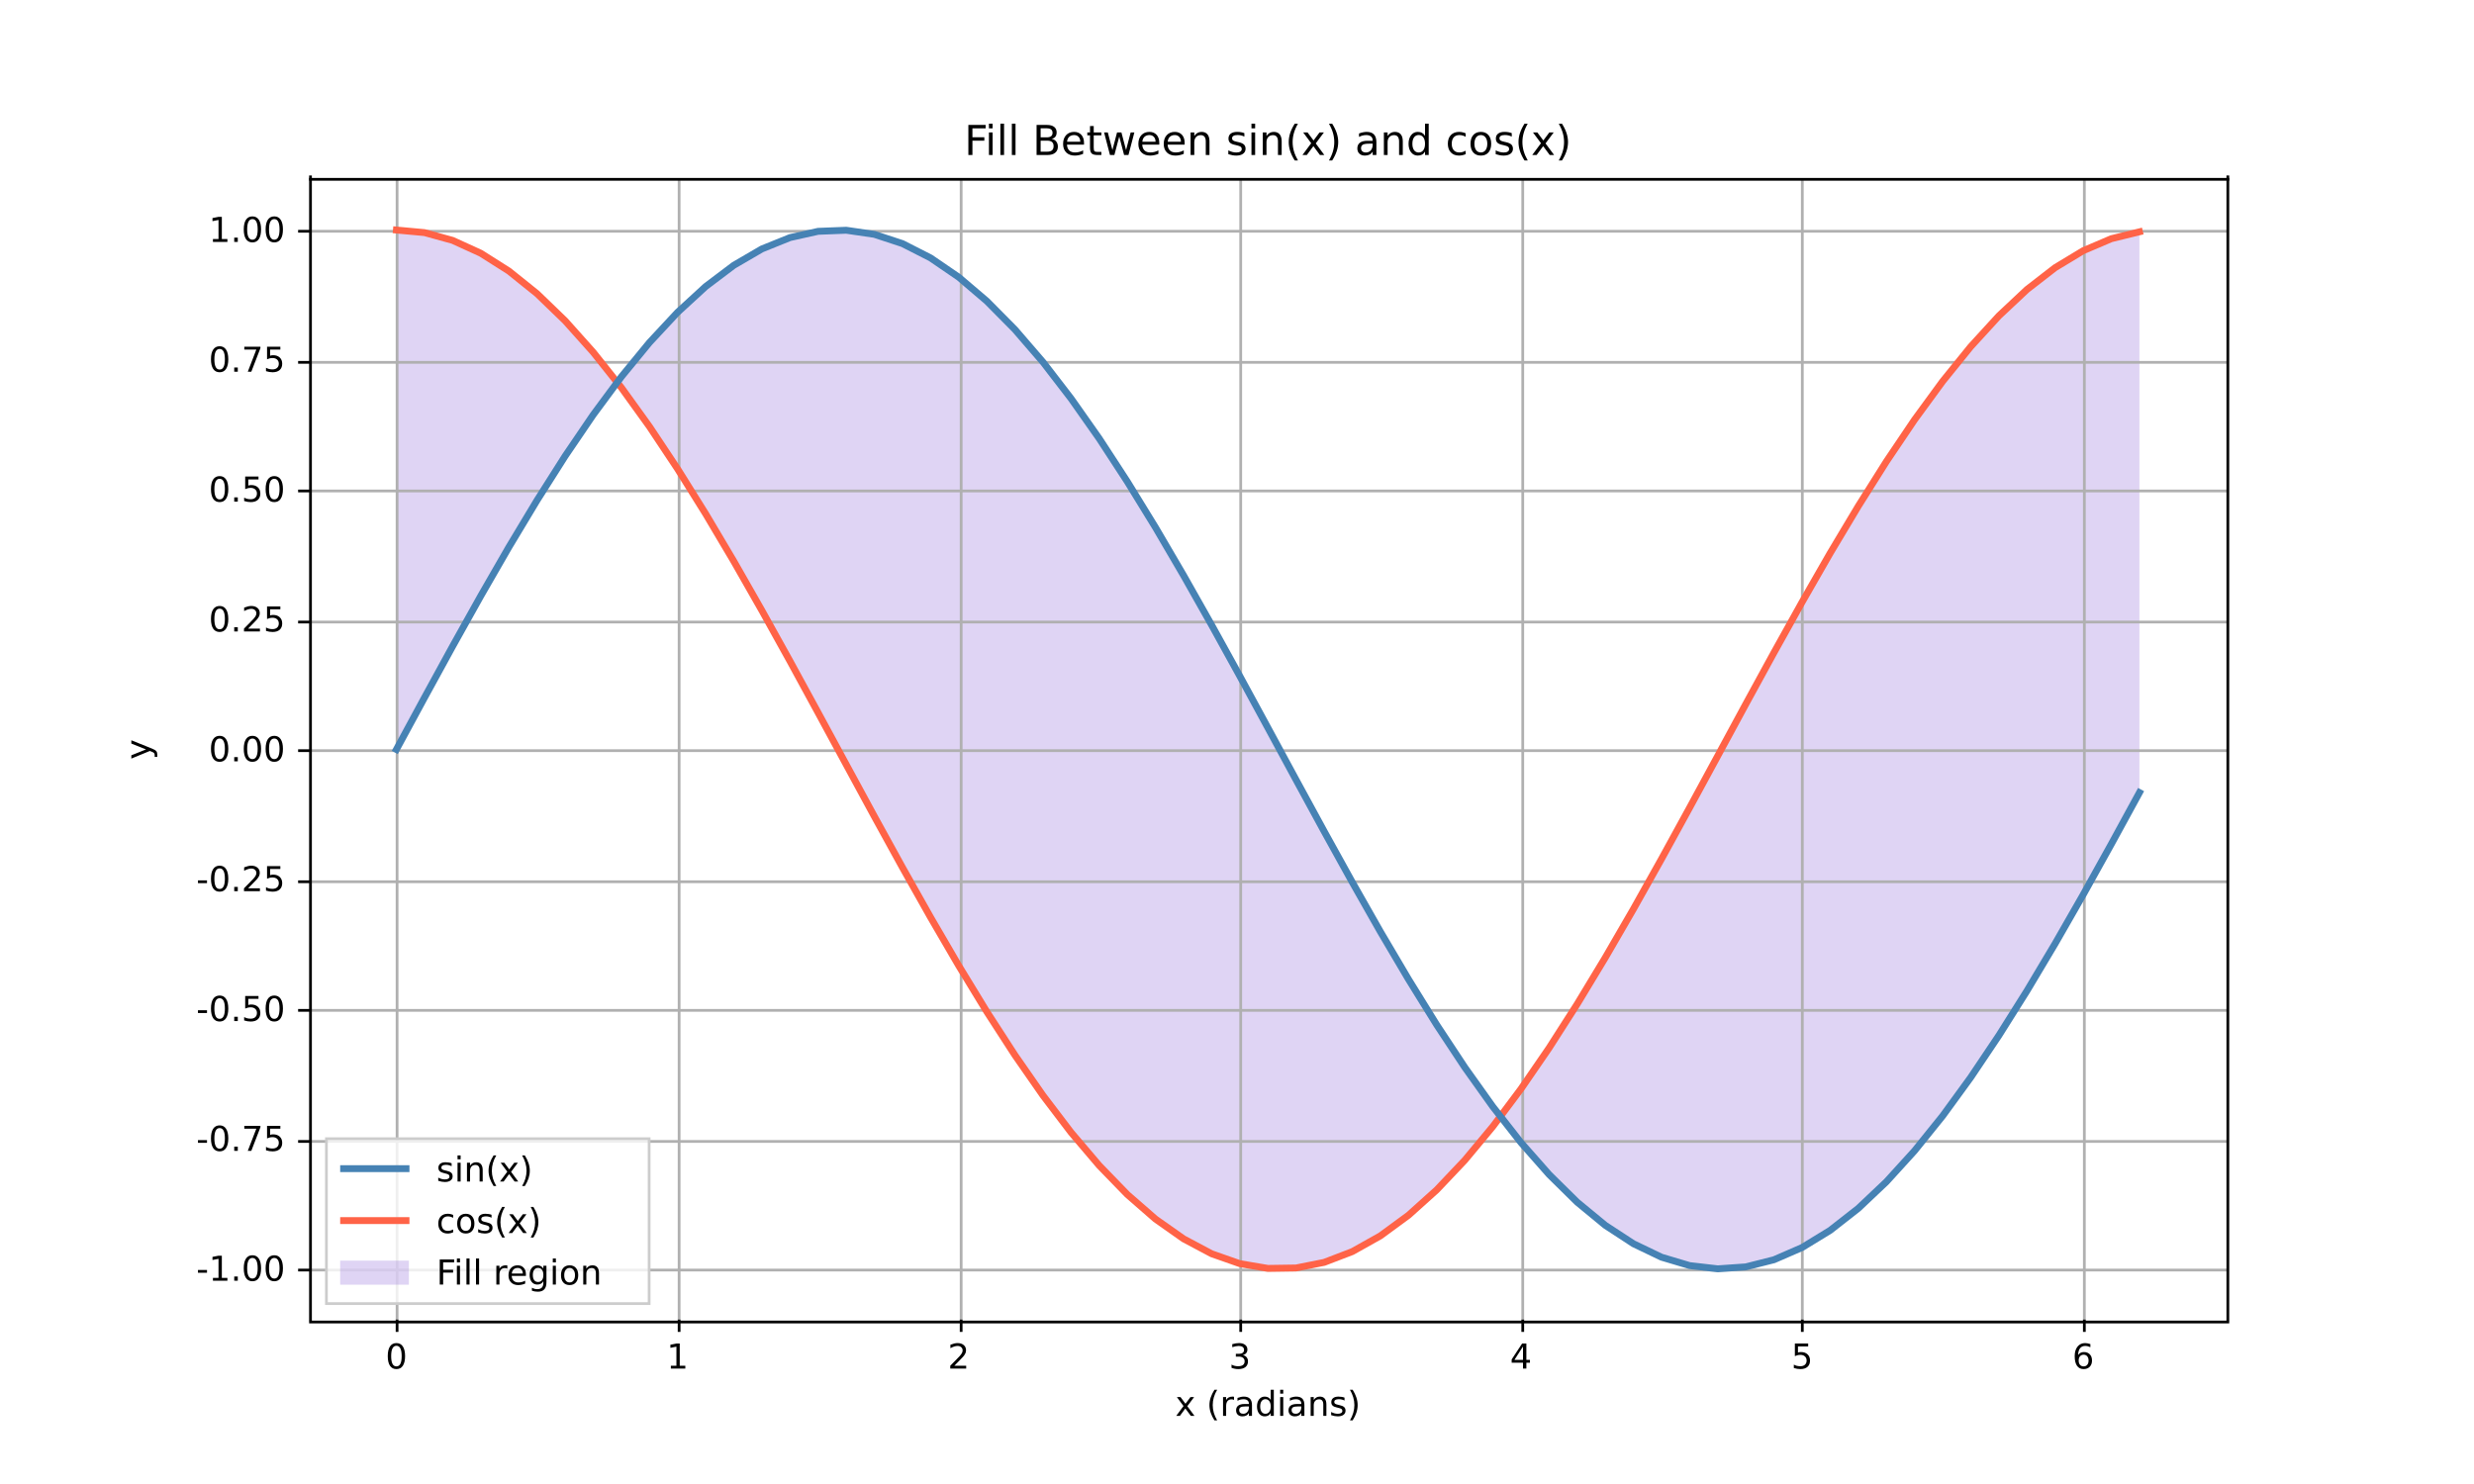
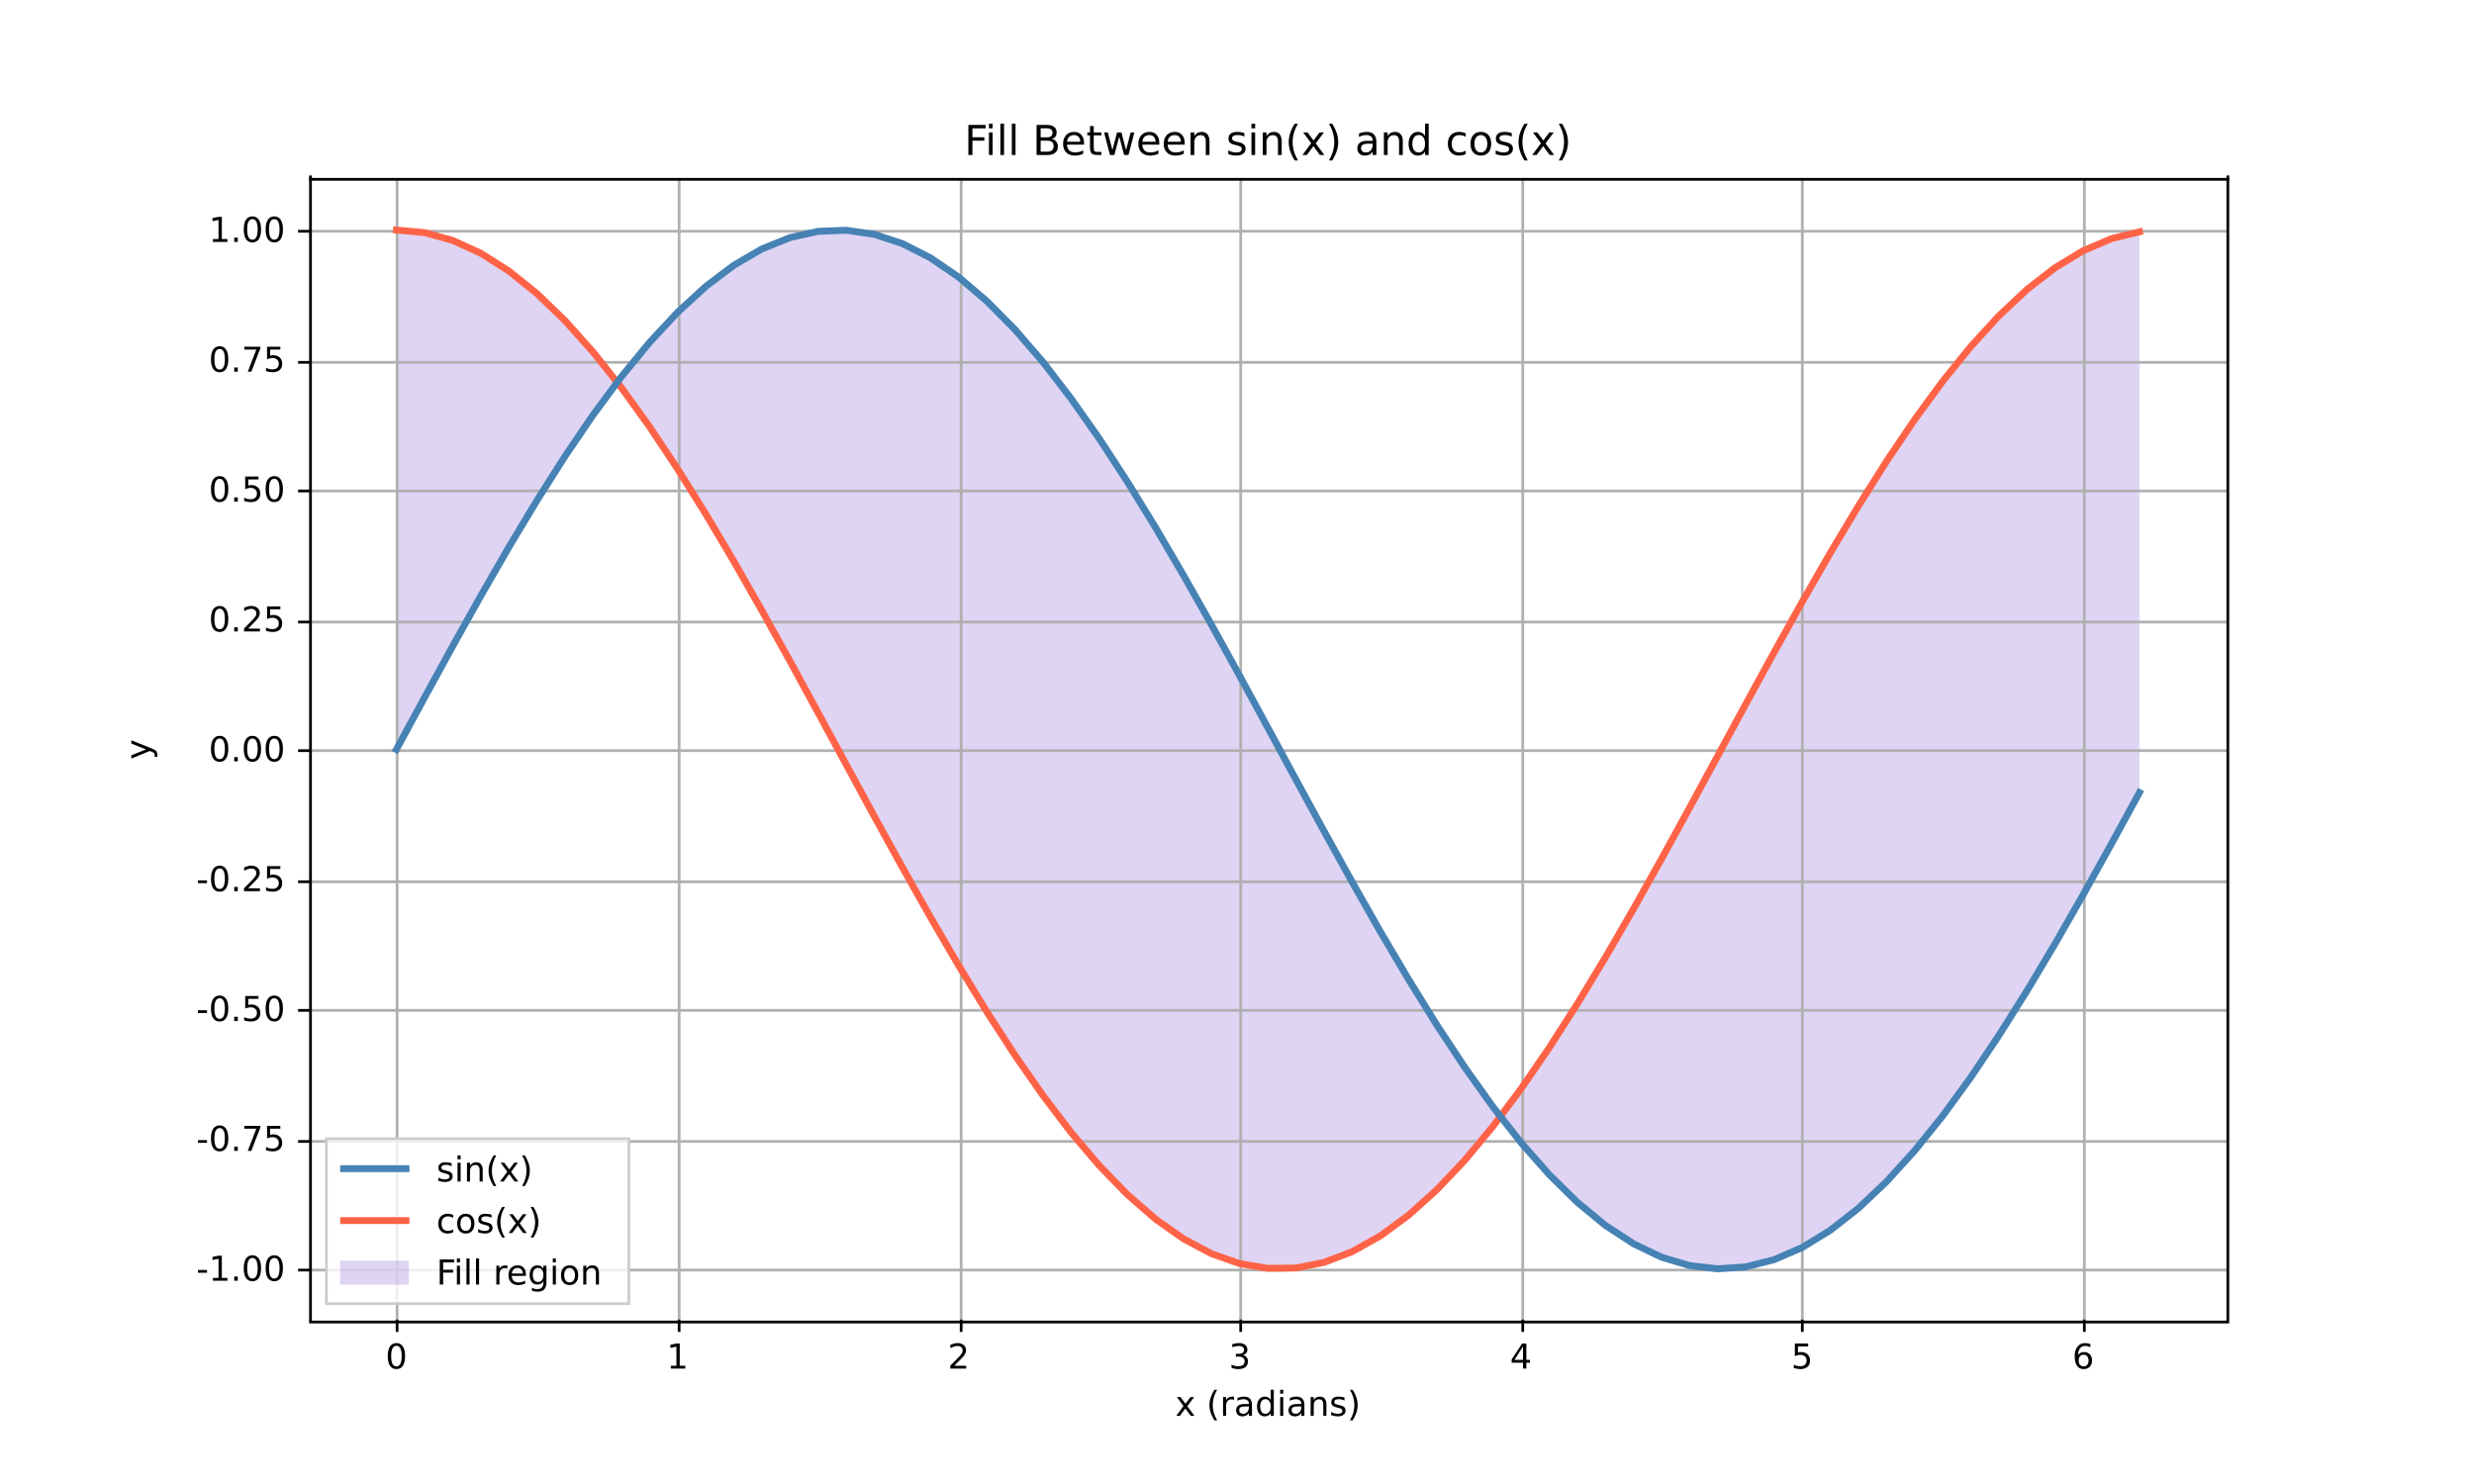
<svg xmlns="http://www.w3.org/2000/svg" width="1000" height="600" viewBox="0 0 1000 600">
  <defs>
    <clipPath id="clip-1">
      <rect x="125.00" y="66.00" width="775.00" height="462.00" />
    </clipPath>
    <clipPath id="clip-2">
      <rect x="125.00" y="66.00" width="775.00" height="462.00" />
    </clipPath>
    <clipPath id="clip-3">
      <rect x="125.00" y="66.00" width="775.00" height="462.00" />
    </clipPath>
    <clipPath id="clip-4">
      <rect x="125.00" y="66.00" width="775.00" height="462.00" />
    </clipPath>
    <clipPath id="clip-5">
      <rect x="125.00" y="66.00" width="775.00" height="462.00" />
    </clipPath>
    <clipPath id="clip-6">
      <rect x="125.00" y="66.00" width="775.00" height="462.00" />
    </clipPath>
    <clipPath id="clip-7">
      <rect x="125.00" y="66.00" width="775.00" height="462.00" />
    </clipPath>
    <clipPath id="clip-8">
      <rect x="125.00" y="66.00" width="775.00" height="462.00" />
    </clipPath>
    <clipPath id="clip-9">
      <rect x="125.00" y="66.00" width="775.00" height="462.00" />
    </clipPath>
    <clipPath id="clip-10">
      <rect x="125.00" y="66.00" width="775.00" height="462.00" />
    </clipPath>
    <clipPath id="clip-11">
      <rect x="125.00" y="66.00" width="775.00" height="462.00" />
    </clipPath>
    <clipPath id="clip-12">
      <rect x="125.00" y="66.00" width="775.00" height="462.00" />
    </clipPath>
    <clipPath id="clip-13">
      <rect x="125.00" y="66.00" width="775.00" height="462.00" />
    </clipPath>
    <clipPath id="clip-14">
      <rect x="125.00" y="66.00" width="775.00" height="462.00" />
    </clipPath>
    <clipPath id="clip-15">
      <rect x="125.00" y="66.00" width="775.00" height="462.00" />
    </clipPath>
    <clipPath id="clip-16">
      <rect x="125.00" y="66.00" width="775.00" height="462.00" />
    </clipPath>
  </defs>
  <g transform="translate(0,600) scale(1,-1)">
    <rect width="1000" height="600" fill="white" />
    <path d="M 0.00 0.00 L 1000.00 0.00 L 1000.00 600.00 L 0.00 600.00 L 0.00 0.00 Z " fill="#FFFFFF" fill-opacity="1.00" stroke="#000000" stroke-opacity="1.00" stroke-width="0.00" stroke-linecap="butt" stroke-linejoin="miter" />
    <path d="M 125.00 66.00 L 900.00 66.00 L 900.00 528.00 L 125.00 528.00 L 125.00 66.00 Z " fill="#FFFFFF" fill-opacity="1.00" stroke="none" stroke-opacity="0.00" stroke-width="0.00" stroke-linecap="butt" stroke-linejoin="miter" />
    <path d="M 160.23 507.00 L 171.59 505.95 L 182.95 502.81 L 194.32 497.62 L 205.68 490.42 L 217.05 481.29 L 228.41 470.32 L 239.77 457.61 L 251.14 443.31 L 262.50 427.54 L 273.86 410.46 L 285.23 392.25 L 296.59 373.09 L 307.95 353.17 L 319.32 332.69 L 330.68 311.85 L 342.05 290.86 L 353.41 269.93 L 364.77 249.28 L 376.14 229.10 L 387.50 209.60 L 398.86 190.97 L 410.23 173.40 L 421.59 157.07 L 432.95 142.13 L 444.32 128.75 L 455.68 117.04 L 467.05 107.13 L 478.41 99.12 L 489.77 93.08 L 501.14 89.09 L 512.50 87.17 L 523.86 87.34 L 535.23 89.61 L 546.59 93.96 L 557.95 100.33 L 569.32 108.67 L 580.68 118.88 L 592.05 130.88 L 603.41 144.54 L 614.77 159.72 L 626.14 176.27 L 637.50 194.03 L 648.86 212.82 L 660.23 232.45 L 671.59 252.72 L 682.95 273.44 L 694.32 294.39 L 705.68 315.37 L 717.05 336.16 L 728.41 356.56 L 739.77 376.37 L 751.14 395.38 L 762.50 413.42 L 773.86 430.28 L 785.23 445.82 L 796.59 459.87 L 807.95 472.29 L 819.32 482.96 L 830.68 491.77 L 842.05 498.64 L 853.41 503.49 L 864.77 506.27 L 864.77 279.54 L 853.41 258.74 L 842.05 238.31 L 830.68 218.47 L 819.32 199.42 L 807.95 181.34 L 796.59 164.42 L 785.23 148.82 L 773.86 134.71 L 762.50 122.21 L 751.14 111.46 L 739.77 102.56 L 728.41 95.61 L 717.05 90.67 L 705.68 87.79 L 694.32 87.00 L 682.95 88.31 L 671.59 91.70 L 660.23 97.15 L 648.86 104.59 L 637.50 113.95 L 626.14 125.15 L 614.77 138.06 L 603.41 152.56 L 592.05 168.50 L 580.68 185.72 L 569.32 204.06 L 557.95 223.32 L 546.59 243.33 L 535.23 263.86 L 523.86 284.73 L 512.50 305.72 L 501.14 326.63 L 489.77 347.24 L 478.41 367.34 L 467.05 386.75 L 455.68 405.25 L 444.32 422.68 L 432.95 438.84 L 421.59 453.60 L 410.23 466.78 L 398.86 478.27 L 387.50 487.95 L 376.14 495.72 L 364.77 501.51 L 353.41 505.25 L 342.05 506.91 L 330.68 506.47 L 319.32 503.94 L 307.95 499.35 L 296.59 492.73 L 285.23 484.15 L 273.86 473.71 L 262.50 461.50 L 251.14 447.64 L 239.77 432.28 L 228.41 415.57 L 217.05 397.68 L 205.68 378.77 L 194.32 359.05 L 182.95 338.71 L 171.59 317.96 L 160.23 296.99 Z " fill="#9370DB" fill-opacity="0.30" stroke="#000000" stroke-opacity="0.00" stroke-width="0.00" stroke-linecap="butt" stroke-linejoin="miter" />
    <path d="M 160.50 66.50 L 160.50 528.50 " fill="none" fill-opacity="0.00" stroke="#B0B0B0" stroke-opacity="1.00" stroke-width="1.11" stroke-linecap="butt" stroke-linejoin="miter" clip-path="url(#clip-1)" />
    <path d="M 274.50 66.50 L 274.50 528.50 " fill="none" fill-opacity="0.00" stroke="#B0B0B0" stroke-opacity="1.00" stroke-width="1.11" stroke-linecap="butt" stroke-linejoin="miter" clip-path="url(#clip-2)" />
    <path d="M 388.50 66.50 L 388.50 528.50 " fill="none" fill-opacity="0.00" stroke="#B0B0B0" stroke-opacity="1.00" stroke-width="1.11" stroke-linecap="butt" stroke-linejoin="miter" clip-path="url(#clip-3)" />
    <path d="M 501.50 66.50 L 501.50 528.50 " fill="none" fill-opacity="0.00" stroke="#B0B0B0" stroke-opacity="1.00" stroke-width="1.11" stroke-linecap="butt" stroke-linejoin="miter" clip-path="url(#clip-4)" />
    <path d="M 615.50 66.50 L 615.50 528.50 " fill="none" fill-opacity="0.00" stroke="#B0B0B0" stroke-opacity="1.00" stroke-width="1.11" stroke-linecap="butt" stroke-linejoin="miter" clip-path="url(#clip-5)" />
    <path d="M 728.50 66.50 L 728.50 528.50 " fill="none" fill-opacity="0.00" stroke="#B0B0B0" stroke-opacity="1.00" stroke-width="1.11" stroke-linecap="butt" stroke-linejoin="miter" clip-path="url(#clip-6)" />
    <path d="M 842.50 66.50 L 842.50 528.50 " fill="none" fill-opacity="0.00" stroke="#B0B0B0" stroke-opacity="1.00" stroke-width="1.11" stroke-linecap="butt" stroke-linejoin="miter" clip-path="url(#clip-7)" />
    <path d="M 125.50 86.50 L 900.50 86.50 " fill="none" fill-opacity="0.00" stroke="#B0B0B0" stroke-opacity="1.00" stroke-width="1.11" stroke-linecap="butt" stroke-linejoin="miter" clip-path="url(#clip-8)" />
    <path d="M 125.50 138.50 L 900.50 138.50 " fill="none" fill-opacity="0.00" stroke="#B0B0B0" stroke-opacity="1.00" stroke-width="1.11" stroke-linecap="butt" stroke-linejoin="miter" clip-path="url(#clip-9)" />
    <path d="M 125.50 191.50 L 900.50 191.50 " fill="none" fill-opacity="0.00" stroke="#B0B0B0" stroke-opacity="1.00" stroke-width="1.11" stroke-linecap="butt" stroke-linejoin="miter" clip-path="url(#clip-10)" />
    <path d="M 125.50 243.50 L 900.50 243.50 " fill="none" fill-opacity="0.00" stroke="#B0B0B0" stroke-opacity="1.00" stroke-width="1.11" stroke-linecap="butt" stroke-linejoin="miter" clip-path="url(#clip-11)" />
    <path d="M 125.50 296.50 L 900.50 296.50 " fill="none" fill-opacity="0.00" stroke="#B0B0B0" stroke-opacity="1.00" stroke-width="1.11" stroke-linecap="butt" stroke-linejoin="miter" clip-path="url(#clip-12)" />
    <path d="M 125.50 348.50 L 900.50 348.50 " fill="none" fill-opacity="0.00" stroke="#B0B0B0" stroke-opacity="1.00" stroke-width="1.11" stroke-linecap="butt" stroke-linejoin="miter" clip-path="url(#clip-13)" />
    <path d="M 125.50 401.50 L 900.50 401.50 " fill="none" fill-opacity="0.00" stroke="#B0B0B0" stroke-opacity="1.00" stroke-width="1.11" stroke-linecap="butt" stroke-linejoin="miter" clip-path="url(#clip-14)" />
    <path d="M 125.50 453.50 L 900.50 453.50 " fill="none" fill-opacity="0.00" stroke="#B0B0B0" stroke-opacity="1.00" stroke-width="1.11" stroke-linecap="butt" stroke-linejoin="miter" clip-path="url(#clip-15)" />
    <path d="M 125.50 506.50 L 900.50 506.50 " fill="none" fill-opacity="0.00" stroke="#B0B0B0" stroke-opacity="1.00" stroke-width="1.11" stroke-linecap="butt" stroke-linejoin="miter" clip-path="url(#clip-16)" />
    <path d="M 160.23 507.00 L 171.59 505.95 L 182.95 502.81 L 194.32 497.62 L 205.68 490.42 L 217.05 481.29 L 228.41 470.32 L 239.77 457.61 L 251.14 443.31 L 262.50 427.54 L 273.86 410.46 L 285.23 392.25 L 296.59 373.09 L 307.95 353.17 L 319.32 332.69 L 330.68 311.85 L 342.05 290.86 L 353.41 269.93 L 364.77 249.28 L 376.14 229.10 L 387.50 209.60 L 398.86 190.97 L 410.23 173.40 L 421.59 157.07 L 432.95 142.13 L 444.32 128.75 L 455.68 117.04 L 467.05 107.13 L 478.41 99.12 L 489.77 93.08 L 501.14 89.09 L 512.50 87.17 L 523.86 87.34 L 535.23 89.61 L 546.59 93.96 L 557.95 100.33 L 569.32 108.67 L 580.68 118.88 L 592.05 130.88 L 603.41 144.54 L 614.77 159.72 L 626.14 176.27 L 637.50 194.03 L 648.86 212.82 L 660.23 232.45 L 671.59 252.72 L 682.95 273.44 L 694.32 294.39 L 705.68 315.37 L 717.05 336.16 L 728.41 356.56 L 739.77 376.37 L 751.14 395.38 L 762.50 413.42 L 773.86 430.28 L 785.23 445.82 L 796.59 459.87 L 807.95 472.29 L 819.32 482.96 L 830.68 491.77 L 842.05 498.64 L 853.41 503.49 L 864.77 506.27 " fill="none" fill-opacity="0.00" stroke="#FF6347" stroke-opacity="1.00" stroke-width="2.78" stroke-linecap="square" stroke-linejoin="round" />
    <path d="M 160.23 296.99 L 171.59 317.96 L 182.95 338.71 L 194.32 359.05 L 205.68 378.77 L 217.05 397.68 L 228.41 415.57 L 239.77 432.28 L 251.14 447.64 L 262.50 461.50 L 273.86 473.71 L 285.23 484.15 L 296.59 492.73 L 307.95 499.35 L 319.32 503.94 L 330.68 506.47 L 342.05 506.91 L 353.41 505.25 L 364.77 501.51 L 376.14 495.72 L 387.50 487.95 L 398.86 478.27 L 410.23 466.78 L 421.59 453.60 L 432.95 438.84 L 444.32 422.68 L 455.68 405.25 L 467.05 386.75 L 478.41 367.34 L 489.77 347.24 L 501.14 326.63 L 512.50 305.72 L 523.86 284.73 L 535.23 263.86 L 546.59 243.33 L 557.95 223.32 L 569.32 204.06 L 580.68 185.72 L 592.05 168.50 L 603.41 152.56 L 614.77 138.06 L 626.14 125.15 L 637.50 113.95 L 648.86 104.59 L 660.23 97.15 L 671.59 91.70 L 682.95 88.31 L 694.32 87.00 L 705.68 87.79 L 717.05 90.67 L 728.41 95.61 L 739.77 102.56 L 751.14 111.46 L 762.50 122.21 L 773.86 134.71 L 785.23 148.82 L 796.59 164.42 L 807.95 181.34 L 819.32 199.42 L 830.68 218.47 L 842.05 238.31 L 853.41 258.74 L 864.77 279.54 " fill="none" fill-opacity="0.00" stroke="#4682B4" stroke-opacity="1.00" stroke-width="2.78" stroke-linecap="square" stroke-linejoin="round" />
    <text font-family="DejaVu Sans" font-size="16.67" fill="#000000" fill-opacity="1.00" text-anchor="middle" transform="translate(512.50,537.33) scale(1,-1)">Fill Between sin(x) and cos(x)</text>
    <path d="M 160.50 66.50 L 160.50 61.50 " fill="none" fill-opacity="0.00" stroke="#000000" stroke-opacity="1.00" stroke-width="1.11" stroke-linecap="butt" stroke-linejoin="miter" />
    <text font-family="DejaVu Sans" font-size="13.89" fill="#000000" fill-opacity="1.00" text-anchor="middle" dominant-baseline="text-before-edge" transform="translate(160.23,56.28) scale(1,-1)">0</text>
    <path d="M 274.50 66.50 L 274.50 61.50 " fill="none" fill-opacity="0.00" stroke="#000000" stroke-opacity="1.00" stroke-width="1.11" stroke-linecap="butt" stroke-linejoin="miter" />
    <text font-family="DejaVu Sans" font-size="13.89" fill="#000000" fill-opacity="1.00" text-anchor="middle" dominant-baseline="text-before-edge" transform="translate(273.86,56.28) scale(1,-1)">1</text>
    <path d="M 388.50 66.50 L 388.50 61.50 " fill="none" fill-opacity="0.00" stroke="#000000" stroke-opacity="1.00" stroke-width="1.11" stroke-linecap="butt" stroke-linejoin="miter" />
    <text font-family="DejaVu Sans" font-size="13.89" fill="#000000" fill-opacity="1.00" text-anchor="middle" dominant-baseline="text-before-edge" transform="translate(387.50,56.28) scale(1,-1)">2</text>
    <path d="M 501.50 66.50 L 501.50 61.50 " fill="none" fill-opacity="0.00" stroke="#000000" stroke-opacity="1.00" stroke-width="1.11" stroke-linecap="butt" stroke-linejoin="miter" />
    <text font-family="DejaVu Sans" font-size="13.89" fill="#000000" fill-opacity="1.00" text-anchor="middle" dominant-baseline="text-before-edge" transform="translate(501.14,56.28) scale(1,-1)">3</text>
    <path d="M 615.50 66.50 L 615.50 61.50 " fill="none" fill-opacity="0.00" stroke="#000000" stroke-opacity="1.00" stroke-width="1.11" stroke-linecap="butt" stroke-linejoin="miter" />
    <text font-family="DejaVu Sans" font-size="13.89" fill="#000000" fill-opacity="1.00" text-anchor="middle" dominant-baseline="text-before-edge" transform="translate(614.77,56.28) scale(1,-1)">4</text>
    <path d="M 728.50 66.50 L 728.50 61.50 " fill="none" fill-opacity="0.00" stroke="#000000" stroke-opacity="1.00" stroke-width="1.11" stroke-linecap="butt" stroke-linejoin="miter" />
    <text font-family="DejaVu Sans" font-size="13.89" fill="#000000" fill-opacity="1.00" text-anchor="middle" dominant-baseline="text-before-edge" transform="translate(728.41,56.28) scale(1,-1)">5</text>
    <path d="M 842.50 66.50 L 842.50 61.50 " fill="none" fill-opacity="0.00" stroke="#000000" stroke-opacity="1.00" stroke-width="1.11" stroke-linecap="butt" stroke-linejoin="miter" />
    <text font-family="DejaVu Sans" font-size="13.89" fill="#000000" fill-opacity="1.00" text-anchor="middle" dominant-baseline="text-before-edge" transform="translate(842.05,56.28) scale(1,-1)">6</text>
    <text font-family="DejaVu Sans" font-size="13.89" fill="#000000" fill-opacity="1.00" text-anchor="middle" dominant-baseline="text-before-edge" transform="translate(512.50,37.17) scale(1,-1)">x (radians)</text>
    <path d="M 125.50 86.50 L 120.50 86.50 " fill="none" fill-opacity="0.00" stroke="#000000" stroke-opacity="1.00" stroke-width="1.11" stroke-linecap="butt" stroke-linejoin="miter" />
    <text font-family="DejaVu Sans" font-size="13.89" fill="#000000" fill-opacity="1.00" text-anchor="end" dominant-baseline="central" transform="translate(115.28,86.98) scale(1,-1)">-1.00</text>
    <path d="M 125.50 138.50 L 120.50 138.50 " fill="none" fill-opacity="0.00" stroke="#000000" stroke-opacity="1.00" stroke-width="1.11" stroke-linecap="butt" stroke-linejoin="miter" />
    <text font-family="DejaVu Sans" font-size="13.89" fill="#000000" fill-opacity="1.00" text-anchor="end" dominant-baseline="central" transform="translate(115.28,139.49) scale(1,-1)">-0.75</text>
    <path d="M 125.50 191.50 L 120.50 191.50 " fill="none" fill-opacity="0.00" stroke="#000000" stroke-opacity="1.00" stroke-width="1.11" stroke-linecap="butt" stroke-linejoin="miter" />
    <text font-family="DejaVu Sans" font-size="13.89" fill="#000000" fill-opacity="1.00" text-anchor="end" dominant-baseline="central" transform="translate(115.28,191.99) scale(1,-1)">-0.50</text>
    <path d="M 125.50 243.50 L 120.50 243.50 " fill="none" fill-opacity="0.00" stroke="#000000" stroke-opacity="1.00" stroke-width="1.11" stroke-linecap="butt" stroke-linejoin="miter" />
    <text font-family="DejaVu Sans" font-size="13.89" fill="#000000" fill-opacity="1.00" text-anchor="end" dominant-baseline="central" transform="translate(115.28,244.49) scale(1,-1)">-0.25</text>
    <path d="M 125.50 296.50 L 120.50 296.50 " fill="none" fill-opacity="0.00" stroke="#000000" stroke-opacity="1.00" stroke-width="1.11" stroke-linecap="butt" stroke-linejoin="miter" />
    <text font-family="DejaVu Sans" font-size="13.89" fill="#000000" fill-opacity="1.00" text-anchor="end" dominant-baseline="central" transform="translate(115.28,296.99) scale(1,-1)">0.00</text>
    <path d="M 125.50 348.50 L 120.50 348.50 " fill="none" fill-opacity="0.00" stroke="#000000" stroke-opacity="1.00" stroke-width="1.11" stroke-linecap="butt" stroke-linejoin="miter" />
    <text font-family="DejaVu Sans" font-size="13.89" fill="#000000" fill-opacity="1.00" text-anchor="end" dominant-baseline="central" transform="translate(115.28,349.49) scale(1,-1)">0.25</text>
    <path d="M 125.50 401.50 L 120.50 401.50 " fill="none" fill-opacity="0.00" stroke="#000000" stroke-opacity="1.00" stroke-width="1.11" stroke-linecap="butt" stroke-linejoin="miter" />
    <text font-family="DejaVu Sans" font-size="13.89" fill="#000000" fill-opacity="1.00" text-anchor="end" dominant-baseline="central" transform="translate(115.28,402.00) scale(1,-1)">0.50</text>
    <path d="M 125.50 453.50 L 120.50 453.50 " fill="none" fill-opacity="0.00" stroke="#000000" stroke-opacity="1.00" stroke-width="1.11" stroke-linecap="butt" stroke-linejoin="miter" />
    <text font-family="DejaVu Sans" font-size="13.89" fill="#000000" fill-opacity="1.00" text-anchor="end" dominant-baseline="central" transform="translate(115.28,454.50) scale(1,-1)">0.75</text>
    <path d="M 125.50 506.50 L 120.50 506.50 " fill="none" fill-opacity="0.00" stroke="#000000" stroke-opacity="1.00" stroke-width="1.11" stroke-linecap="butt" stroke-linejoin="miter" />
    <text font-family="DejaVu Sans" font-size="13.89" fill="#000000" fill-opacity="1.00" text-anchor="end" dominant-baseline="central" transform="translate(115.28,507.00) scale(1,-1)">1.00</text>
    <text font-family="DejaVu Sans" font-size="13.89" fill="#000000" fill-opacity="1.00" text-anchor="middle" transform="translate(60.68,297.00) rotate(90.00) scale(1,-1)">y</text>
    <path d="M 125.50 66.50 L 125.50 528.50 " fill="none" fill-opacity="0.00" stroke="#000000" stroke-opacity="1.00" stroke-width="1.11" stroke-linecap="square" stroke-linejoin="miter" />
    <path d="M 900.50 66.50 L 900.50 528.50 " fill="none" fill-opacity="0.00" stroke="#000000" stroke-opacity="1.00" stroke-width="1.11" stroke-linecap="square" stroke-linejoin="miter" />
    <path d="M 125.50 65.50 L 900.50 65.50 " fill="none" fill-opacity="0.00" stroke="#000000" stroke-opacity="1.00" stroke-width="1.11" stroke-linecap="square" stroke-linejoin="miter" />
    <path d="M 125.50 527.50 L 900.50 527.50 " fill="none" fill-opacity="0.00" stroke="#000000" stroke-opacity="1.00" stroke-width="1.11" stroke-linecap="square" stroke-linejoin="miter" />
-     <path d="M 131.94 72.94 L 262.38 72.94 L 262.38 139.61 L 131.94 139.61 L 131.94 72.94 Z " fill="#FFFFFF" fill-opacity="0.80" stroke="#CCCCCC" stroke-opacity="1.00" stroke-width="1.11" stroke-linecap="butt" stroke-linejoin="miter" />
+     <path d="M 131.94 72.94 L 254.19 72.94 L 254.19 139.61 L 131.94 139.61 L 131.94 72.94 Z " fill="#FFFFFF" fill-opacity="0.80" stroke="#CCCCCC" stroke-opacity="1.00" stroke-width="1.11" stroke-linecap="butt" stroke-linejoin="miter" />
    <path d="M 137.50 127.50 L 165.50 127.50 " fill="none" fill-opacity="0.00" stroke="#4682B4" stroke-opacity="1.00" stroke-width="2.78" stroke-linecap="butt" stroke-linejoin="miter" />
    <text font-family="DejaVu Sans" font-size="13.89" fill="#000000" fill-opacity="1.00" text-anchor="start" dominant-baseline="central" transform="translate(176.39,127.11) scale(1,-1)">sin(x)</text>
    <path d="M 137.50 106.50 L 165.50 106.50 " fill="none" fill-opacity="0.00" stroke="#FF6347" stroke-opacity="1.00" stroke-width="2.78" stroke-linecap="butt" stroke-linejoin="miter" />
    <text font-family="DejaVu Sans" font-size="13.89" fill="#000000" fill-opacity="1.00" text-anchor="start" dominant-baseline="central" transform="translate(176.39,106.28) scale(1,-1)">cos(x)</text>
    <path d="M 137.50 80.58 L 165.28 80.58 L 165.28 90.31 L 137.50 90.31 L 137.50 80.58 Z " fill="#9370DB" fill-opacity="0.30" stroke="none" stroke-opacity="0.00" stroke-width="0.69" stroke-linecap="butt" stroke-linejoin="miter" />
    <text font-family="DejaVu Sans" font-size="13.89" fill="#000000" fill-opacity="1.00" text-anchor="start" dominant-baseline="central" transform="translate(176.39,85.44) scale(1,-1)">Fill region</text>
  </g>
</svg>
